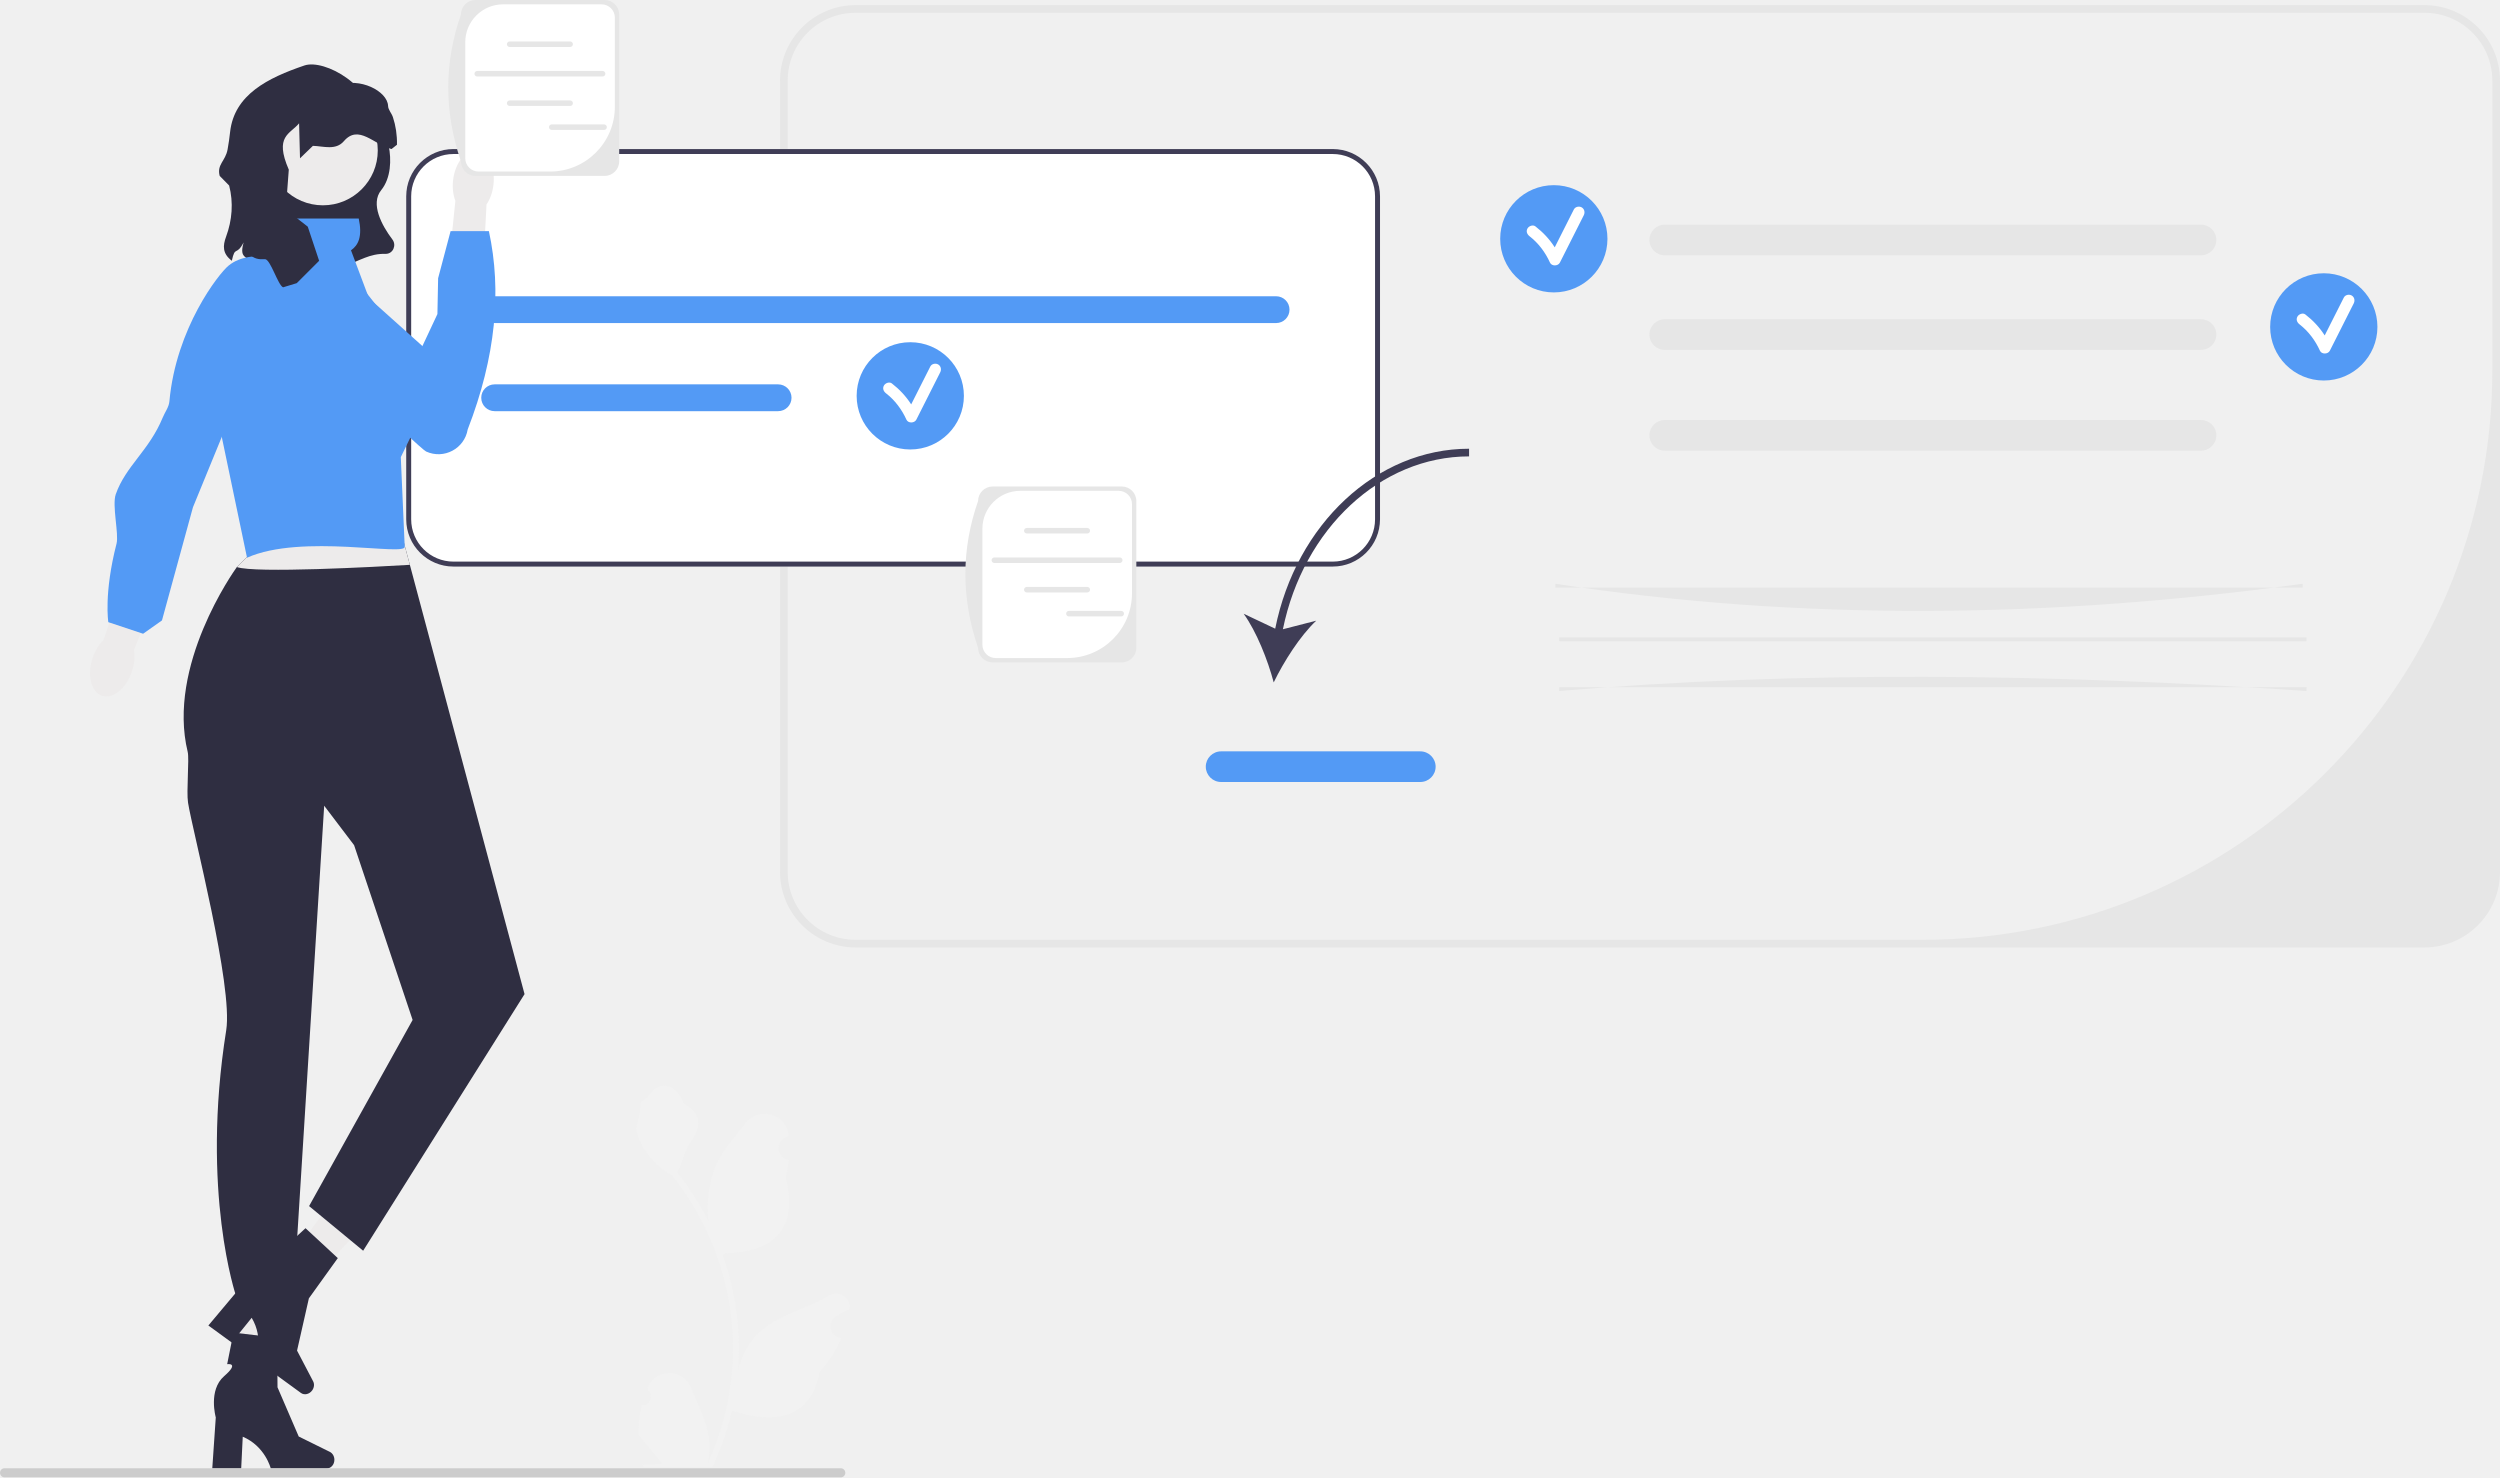
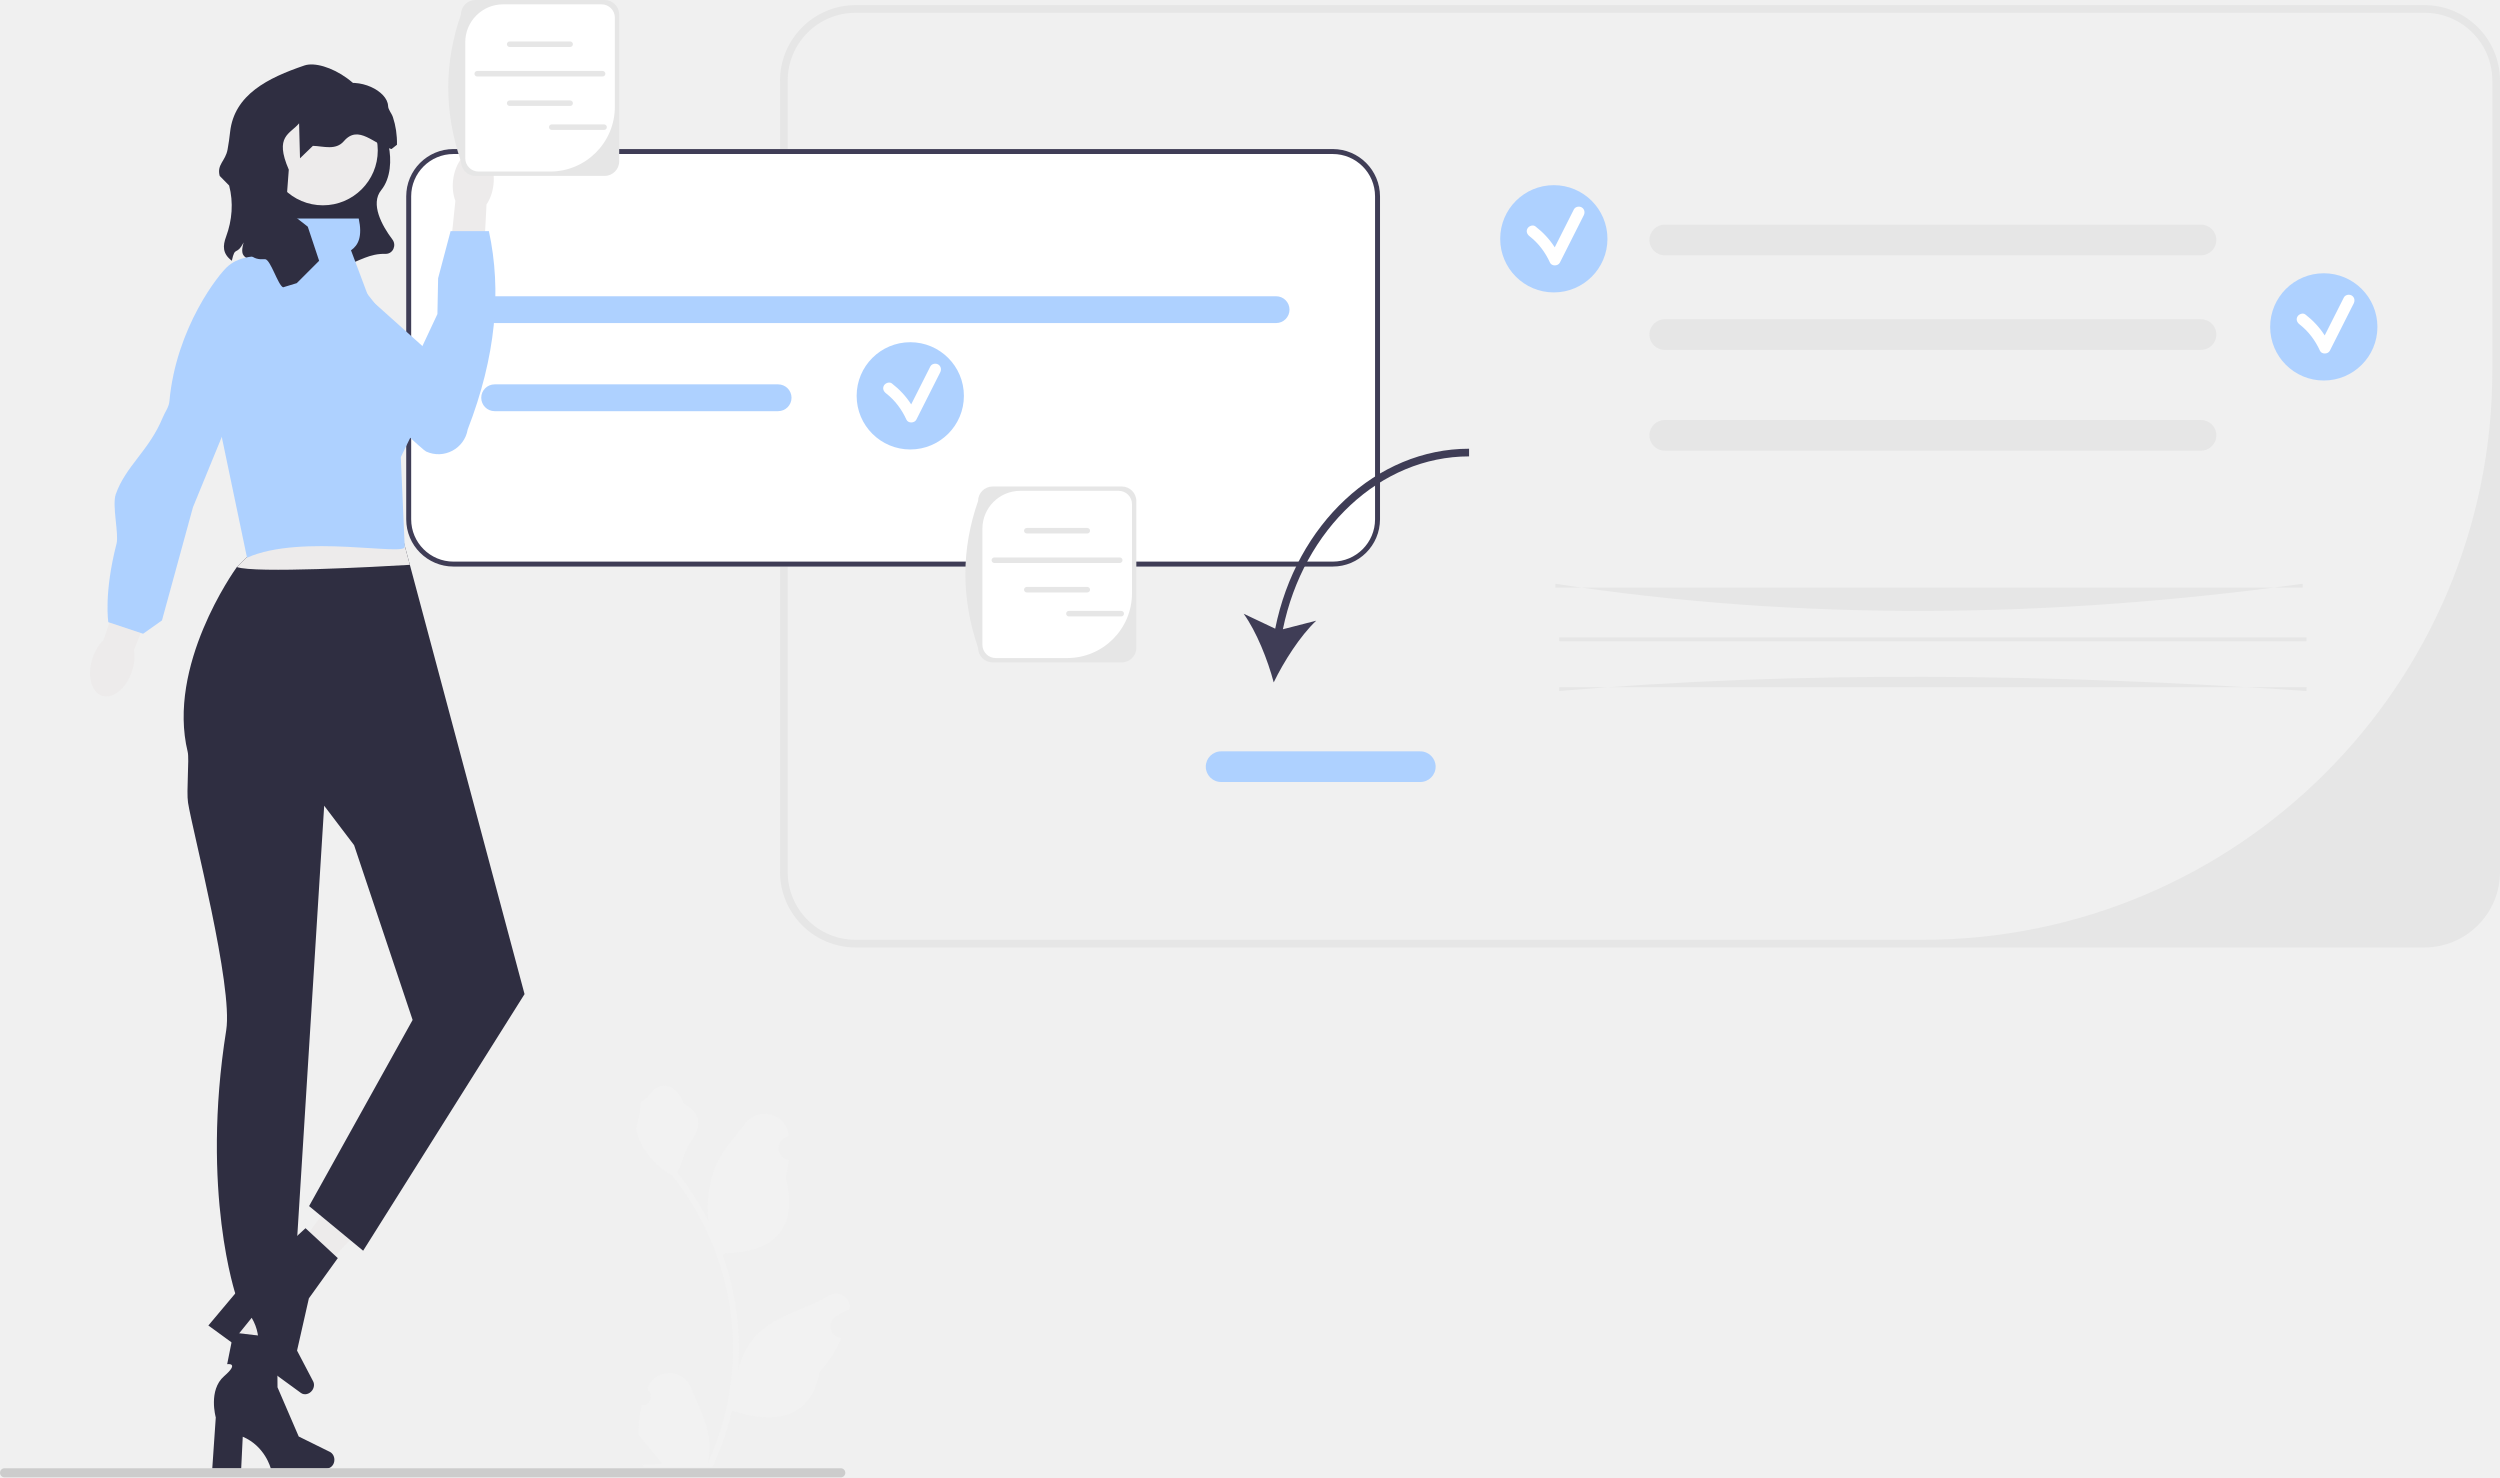
- <svg xmlns="http://www.w3.org/2000/svg" width="652.628" height="385.666" viewBox="0 0 652.628 385.666" role="img" artist="Katerina Limpitsouni" source="https://undraw.co/">
+ <svg xmlns="http://www.w3.org/2000/svg" width="652.628" height="385.666" viewBox="0 0 652.628 385.666" role="img" source="https://undraw.co/">
  <path d="M203.628,227.612V21.061c0-10.876,8.849-19.724,19.725-19.724h409.551c10.876,0,19.725,8.848,19.725,19.724V227.612c0,10.876-8.849,19.725-19.725,19.725H223.353c-10.876,0-19.725-8.849-19.725-19.725ZM650.628,21.061c0-9.789-7.935-17.724-17.724-17.724H223.353c-9.789,0-17.725,7.936-17.725,17.725V227.612c0,9.789,7.936,17.725,17.725,17.725H501.923c82.127,0,148.705-66.577,148.705-148.705V21.061h-0Z" fill="#e6e6e6" />
  <g>
    <path d="M347.915,38.907H118.381c-6.806,0-12.34,5.534-12.34,12.34v84.319c0,6.806,5.534,12.34,12.34,12.34h229.534c6.806,0,12.34-5.534,12.34-12.34V51.248c0-6.806-5.534-12.34-12.34-12.34Z" fill="#fff" />
    <path d="M347.915,38.907H118.381c-6.806,0-12.34,5.534-12.34,12.34v84.319c0,6.806,5.534,12.34,12.34,12.34h229.534c6.806,0,12.34-5.534,12.34-12.34V51.248c0-6.806-5.534-12.34-12.34-12.34Zm11.043,96.66c0,6.092-4.95,11.043-11.043,11.043H118.381c-6.092,0-11.043-4.95-11.043-11.043V51.248c0-6.092,4.95-11.043,11.043-11.043h229.534c6.092,0,11.043,4.95,11.043,11.043v84.319Z" fill="#3f3d56" />
  </g>
-   <path d="M129.128,77.336h204c1.933,0,3.5,1.567,3.5,3.5h0c0,1.933-1.567,3.5-3.5,3.5H129.128c-1.933,0-3.5-1.567-3.5-3.5h0c0-1.933,1.567-3.5,3.5-3.5Z" fill="#539AF5" />
-   <path d="M129.128,100.336h74c1.933,0,3.5,1.567,3.5,3.5h0c0,1.933-1.567,3.5-3.5,3.5h-74c-1.933,0-3.5-1.567-3.5-3.5h0c0-1.933,1.567-3.5,3.5-3.5Z" fill="#539AF5" />
+   <path d="M129.128,77.336h204c1.933,0,3.5,1.567,3.5,3.5h0c0,1.933-1.567,3.5-3.5,3.5H129.128c-1.933,0-3.5-1.567-3.5-3.5h0c0-1.933,1.567-3.5,3.5-3.5Z" fill="#aed1ff" />
+   <path d="M129.128,100.336h74c1.933,0,3.5,1.567,3.5,3.5h0c0,1.933-1.567,3.5-3.5,3.5h-74c-1.933,0-3.5-1.567-3.5-3.5h0c0-1.933,1.567-3.5,3.5-3.5Z" fill="#aed1ff" />
  <path d="M574.581,66.644h-140c-2.206,0-4-1.794-4-4s1.794-4,4-4h140c2.206,0,4,1.794,4,4s-1.794,4-4,4Z" fill="#e6e6e6" />
  <path d="M601.122,153.392h-195.081v-1c64.233,9.851,129.325,9.04,195.081,0v1Z" fill="#e6e6e6" />
  <path d="M574.581,117.644h-140c-2.206,0-4-1.794-4-4s1.794-4,4-4h140c2.206,0,4,1.794,4,4s-1.794,4-4,4Z" fill="#e6e6e6" />
  <rect x="407.041" y="166.392" width="195.081" height="1" fill="#e6e6e6" />
  <path d="M574.581,91.336h-140c-2.206,0-4-1.794-4-4s1.794-4,4-4h140c2.206,0,4,1.794,4,4s-1.794,4-4,4Z" fill="#e6e6e6" />
  <path d="M602.122,180.392c-67.337-4.58-132.732-5.31-195.081,0v-1h195.081v1Z" fill="#e6e6e6" />
  <g>
    <path d="M332.893,164.118l-8.23-3.899c3.376,4.711,6.284,12.068,7.841,17.922,2.637-5.453,6.887-12.126,11.094-16.112l-8.698,2.238c5.36-26.268,25.519-45.126,48.604-45.126v-2c-24.113,0-45.139,19.648-50.611,46.976Z" fill="#3f3d56" />
-     <path d="M370.772,204.142h-52c-2.206,0-4-1.794-4-4s1.794-4,4-4h52c2.206,0,4,1.794,4,4s-1.794,4-4,4Z" fill="#539AF5" />
+     <path d="M370.772,204.142h-52c-2.206,0-4-1.794-4-4s1.794-4,4-4h52c2.206,0,4,1.794,4,4s-1.794,4-4,4Z" fill="#aed1ff" />
  </g>
  <g>
-     <circle cx="237.628" cy="103.336" r="14" fill="#539AF5" />
+     <circle cx="237.628" cy="103.336" r="14" fill="#aed1ff" />
    <path d="M244.91,95.139c-.667-.39-1.686-.188-2.052,.538-1.664,3.297-3.328,6.593-4.992,9.89-1.342-2.103-3.06-3.939-5.052-5.478-.642-.496-1.68-.098-2.052,.538-.453,.775-.105,1.555,.538,2.052,2.323,1.795,4.115,4.207,5.321,6.869,.459,1.012,2.112,.948,2.59,0,2.079-4.119,4.158-8.238,6.237-12.357,.365-.723,.191-1.626-.538-2.052v-0Z" fill="#fff" />
  </g>
  <g>
-     <circle cx="405.628" cy="62.336" r="14" fill="#539AF5" />
+     <circle cx="405.628" cy="62.336" r="14" fill="#aed1ff" />
    <path d="M412.91,54.139c-.667-.39-1.686-.188-2.052,.538-1.664,3.297-3.328,6.593-4.992,9.89-1.342-2.103-3.06-3.939-5.052-5.478-.642-.496-1.68-.098-2.052,.538-.453,.775-.105,1.555,.538,2.052,2.323,1.795,4.115,4.207,5.321,6.869,.459,1.012,2.112,.948,2.59,0,2.079-4.119,4.158-8.238,6.237-12.357,.365-.723,.191-1.626-.538-2.052v-0Z" fill="#fff" />
  </g>
  <g>
-     <circle cx="606.628" cy="85.336" r="14" fill="#539AF5" />
+     <circle cx="606.628" cy="85.336" r="14" fill="#aed1ff" />
    <path d="M613.91,77.139c-.667-.39-1.686-.188-2.052,.538-1.664,3.297-3.328,6.593-4.992,9.89-1.342-2.103-3.06-3.939-5.052-5.478-.642-.496-1.68-.098-2.052,.538-.453,.775-.105,1.555,.538,2.052,2.323,1.795,4.115,4.207,5.321,6.869,.459,1.012,2.112,.948,2.59,0,2.079-4.119,4.158-8.238,6.237-12.357,.365-.723,.191-1.626-.538-2.052v-0Z" fill="#fff" />
  </g>
  <g>
    <path d="M292.844,172.917h-33.721c-2.094,0-3.797-1.703-3.797-3.797-4.459-13.032-4.37-25.801,0-38.323,0-2.094,1.703-3.797,3.797-3.797h33.721c2.094,0,3.797,1.703,3.797,3.797v38.323c0,2.094-1.703,3.797-3.797,3.797h-0Z" fill="#e6e6e6" />
    <path d="M266.348,128.131c-5.463,0-9.891,4.428-9.891,9.891v30.285c0,1.921,1.558,3.479,3.479,3.479h18.648c9.348,0,16.926-7.578,16.926-16.926v-23.25c0-1.921-1.558-3.479-3.479-3.479h-25.683Z" fill="#fff" />
    <g>
      <path d="M283.837,139.268h-15.788c-.398,0-.722-.324-.722-.722s.324-.722,.722-.722h15.788c.398,0,.722,.324,.722,.722s-.324,.722-.722,.722Z" fill="#e6e6e6" />
      <path d="M283.837,154.661h-15.788c-.398,0-.722-.324-.722-.722s.324-.722,.722-.722h15.788c.398,0,.722,.324,.722,.722s-.324,.722-.722,.722Z" fill="#e6e6e6" />
      <path d="M292.309,146.969h-32.732c-.398,0-.722-.324-.722-.722s.324-.722,.722-.722h32.732c.398,0,.722,.324,.722,.722s-.324,.722-.722,.722Z" fill="#e6e6e6" />
    </g>
    <path d="M292.695,160.919h-13.658c-.398,0-.722-.324-.722-.722s.324-.722,.722-.722h13.658c.398,0,.722,.324,.722,.722s-.324,.722-.722,.722Z" fill="#e6e6e6" />
  </g>
  <path d="M60.517,68.071c.888-4.096,1.149-1.079,3.081-4.794-1.326,4.801,1.121,3.229,4.371,6.994,22.843,3.582,24.283-4.242,32.736-4.002l.043-0c1.86-.03,2.816-2.258,1.694-3.742-2.769-3.665-5.821-9.321-2.933-12.882,5.118-6.308,.608-19.244-1.598-16.447,0-10.787-13.284-17.861-18.437-16.108-9.522,3.239-18.339,7.606-19.407,17.38-.167,1.526-.382,3.043-.657,4.554-.557,3.067-2.85,3.882-2.061,6.894l2.468,2.51c1.158,4.421,.792,9.062-.794,13.348-.877,2.369-.999,4.4,1.493,6.296Z" fill="#2f2e41" />
  <circle id="b" cx="84.298" cy="39.278" r="14.319" class="dark:bg-black" fill="#EDEBEB" />
  <g>
    <polygon points="61.993 365.697 69.367 365.871 73.477 332.743 62.596 332.486 61.993 365.697" fill="#EDEBEB" />
    <path d="M87.292,381.081h0c0,1.246-.884,2.256-1.974,2.256h-14.636s-1.44-5.79-7.313-8.281l-.405,8.281h-7.55l.915-13.316s-2.02-7.124,2.175-10.766c4.195-3.642,.797-3.135,.797-3.135l1.65-8.242,11.409,1.342,.084,12.938,5.537,12.842,8.121,4.012c.723,.357,1.191,1.171,1.191,2.07l0,0h-0Z" fill="#2f2e41" />
  </g>
  <g>
    <polygon points="70.103 335.642 75.96 340.125 98.791 315.772 90.148 309.155 70.103 335.642" fill="#EDEBEB" />
    <path d="M81.489,362.974h0c-.734,1.007-2.043,1.302-2.924,.66l-11.829-8.62s2.246-5.528-1.033-11l-5.205,6.454-6.102-4.447,8.582-10.223s2.563-6.947,8.098-7.42c5.535-.473,2.49-2.064,2.49-2.064l6.187-5.689,8.431,7.804-7.551,10.505-3.088,13.639,4.201,8.025c.374,.714,.273,1.647-.257,2.374l0,0Z" fill="#2f2e41" />
  </g>
  <path d="M49.003,196.309c.445,1.823-.374,10.307,.084,13.225,1.164,7.422,11.801,47.887,9.966,59.422-6.723,42.266,2.575,69.38,2.575,69.38h15l8-128,7.808,10.292,15.278,45.632-27.026,48.591,14.112,11.654,42.134-66.991-29.94-112.064-1.809-6.766-40.453-1.129,2.251,3.373-5.12,5.059s-.007,.014-.034,.041c-.789,1.102-18.319,25.765-12.825,48.28v0Z" fill="#2f2e41" />
  <path d="M61.828,148.029c4.685,1.673,36.346-.054,45.165-.578l-1.809-6.766-40.453-1.129,2.251,3.373-5.12,5.059s-.007,.014-.034,.041v-0Z" fill="#EDEBEB" />
-   <path d="M114.189,93.843h0l-1.457,7.732-.353,1.854-7.75,15.908,1.019,23.321c.652,2.729-26.867-3.464-41.163,2.934l-11.128-53.22,11.283-24.529,8.831-4.906,1.472-5.887h18.706c.996,4.665-.084,6.964-2.02,8.287l4.686,12.497,17.875,16.01v-0Z" fill="#539AF5" />
+   <path d="M114.189,93.843h0l-1.457,7.732-.353,1.854-7.75,15.908,1.019,23.321c.652,2.729-26.867-3.464-41.163,2.934l-11.128-53.22,11.283-24.529,8.831-4.906,1.472-5.887h18.706c.996,4.665-.084,6.964-2.02,8.287l4.686,12.497,17.875,16.01v-0Z" fill="#aed1ff" />
  <g>
    <path d="M128.82,48.239h0c-.232,2.002-.896,3.786-1.814,5.131l-1.001,19.213-9.128-.744,1.998-19.41c-.587-1.519-.827-3.407-.595-5.41,.529-4.574,3.317-8.009,6.228-7.673,2.911,.337,4.842,4.317,4.313,8.891h0l-0,0h0Z" fill="#EDEBEB" />
-     <path d="M92.437,68.43l1.191,2.907s-17.4-1.743-17.029,7.342c.317,7.751,33.069,38.471,34.634,39.189v0c4.635,2.124,10.022-.735,10.861-5.764,7.375-19.027,8.903-36.181,5.533-51.767h-10l-3.256,12.295-.183,9.352-5.273,11.248-17.287-21.896,.809-2.907v-0Z" fill="#539AF5" />
+     <path d="M92.437,68.43l1.191,2.907s-17.4-1.743-17.029,7.342c.317,7.751,33.069,38.471,34.634,39.189v0c4.635,2.124,10.022-.735,10.861-5.764,7.375-19.027,8.903-36.181,5.533-51.767h-10l-3.256,12.295-.183,9.352-5.273,11.248-17.287-21.896,.809-2.907v-0Z" fill="#aed1ff" />
  </g>
  <path d="M34.464,175.224c.643-1.959,.79-3.901,.514-5.544l7.304-18.276-8.798-3.221-6.462,18.886c-1.196,1.159-2.228,2.811-2.871,4.77-1.469,4.475-.351,8.861,2.497,9.796,2.848,.935,6.347-1.936,7.816-6.411h0v-0Z" fill="#EDEBEB" />
-   <path d="M76.594,68.44s-10.803-4.096-16.935,.909c-2.529,2.064-13.714,16.288-15.437,35.436-.135,1.501-1.157,2.792-1.733,4.195-3.552,8.656-9.667,12.643-12.267,20.046-1.016,2.893,.848,10.375,.206,12.871-3.362,13.069-2.149,20.521-2.149,20.521l9.078,3.022,4.925-3.481,8.089-29.538,26.223-63.982Z" fill="#539AF5" />
+   <path d="M76.594,68.44s-10.803-4.096-16.935,.909c-2.529,2.064-13.714,16.288-15.437,35.436-.135,1.501-1.157,2.792-1.733,4.195-3.552,8.656-9.667,12.643-12.267,20.046-1.016,2.893,.848,10.375,.206,12.871-3.362,13.069-2.149,20.521-2.149,20.521l9.078,3.022,4.925-3.481,8.089-29.538,26.223-63.982Z" fill="#aed1ff" />
  <g>
    <path d="M157.844,45.917h-33.721c-2.094,0-3.797-1.703-3.797-3.797-4.459-13.032-4.37-25.801,0-38.323,0-2.094,1.703-3.797,3.797-3.797h33.721c2.094,0,3.797,1.703,3.797,3.797V42.12c0,2.094-1.703,3.797-3.797,3.797Z" fill="#e6e6e6" />
    <path d="M131.348,1.131c-5.463,0-9.891,4.428-9.891,9.891v30.285c0,1.921,1.557,3.479,3.479,3.479h18.648c9.348,0,16.926-7.578,16.926-16.926V4.61c0-1.921-1.557-3.479-3.479-3.479h-25.683Z" fill="#fff" />
    <g>
      <path d="M148.837,12.268h-15.788c-.398,0-.722-.324-.722-.722s.324-.722,.722-.722h15.788c.398,0,.722,.324,.722,.722s-.324,.722-.722,.722Z" fill="#e6e6e6" />
      <path d="M148.837,27.661h-15.788c-.398,0-.722-.324-.722-.722s.324-.722,.722-.722h15.788c.398,0,.722,.324,.722,.722s-.324,.722-.722,.722Z" fill="#e6e6e6" />
      <path d="M157.309,19.969h-32.732c-.398,0-.722-.324-.722-.722s.324-.722,.722-.722h32.732c.398,0,.722,.324,.722,.722s-.324,.722-.722,.722Z" fill="#e6e6e6" />
    </g>
    <path d="M157.695,33.919h-13.658c-.398,0-.722-.324-.722-.722s.324-.722,.722-.722h13.658c.398,0,.722,.324,.722,.722s-.324,.722-.722,.722Z" fill="#e6e6e6" />
  </g>
  <path d="M167.551,366.84c2.066,.129,3.208-2.437,1.645-3.933l-.155-.618c.02-.05,.041-.099,.062-.148,2.089-4.982,9.17-4.947,11.241,.042,1.839,4.428,4.179,8.864,4.756,13.546,.258,2.067,.142,4.172-.316,6.2,4.308-9.411,6.575-19.687,6.575-30.021,0-2.597-.142-5.193-.433-7.783-.239-2.119-.568-4.224-.995-6.31-2.306-11.277-7.299-22.018-14.5-30.99-3.462-1.892-6.349-4.851-8.093-8.397-.626-1.279-1.117-2.655-1.35-4.056,.394,.052,1.486-5.949,1.188-6.317,.549-.833,1.532-1.247,2.131-2.06,2.982-4.043,7.091-3.337,9.236,2.157,4.582,2.313,4.627,6.148,1.815,9.837-1.789,2.347-2.035,5.522-3.604,8.035,.162,.207,.329,.407,.491,.614,2.961,3.798,5.522,7.88,7.681,12.169-.61-4.766,.291-10.508,1.826-14.21,1.748-4.217,5.025-7.769,7.91-11.415,3.466-4.379,10.573-2.468,11.184,3.083,.006,.054,.012,.107,.017,.161-.429,.242-.849,.499-1.259,.77-2.339,1.547-1.531,5.174,1.241,5.602l.063,.01c-.155,1.544-.42,3.074-.807,4.579,3.702,14.316-4.29,19.53-15.701,19.764-.252,.129-.497,.258-.749,.381,1.156,3.255,2.08,6.594,2.764,9.979,.614,2.99,1.04,6.013,1.279,9.049,.297,3.83,.271,7.68-.052,11.503l.019-.136c.82-4.211,3.107-8.145,6.427-10.87,4.946-4.063,11.933-5.559,17.268-8.824,2.568-1.572,5.859,.459,5.411,3.437l-.022,.143c-.794,.323-1.569,.698-2.319,1.117-.429,.242-.848,.499-1.259,.77-2.339,1.547-1.531,5.174,1.241,5.602l.063,.01c.045,.006,.084,.013,.129,.019-1.363,3.236-3.262,6.239-5.639,8.829-2.315,12.497-12.256,13.683-22.89,10.044h-.006c-1.163,5.064-2.861,10.011-5.044,14.726h-18.02c-.065-.2-.123-.407-.181-.607,1.666,.103,3.346,.006,4.986-.297-1.337-1.641-2.674-3.294-4.011-4.935-.032-.032-.058-.065-.084-.097-.678-.84-1.363-1.673-2.041-2.512l-0-.001c-.042-2.578,.267-5.147,.879-7.64l.001-0v-0Z" fill="#f2f2f2" />
  <path d="M0,384.476c0,.66,.53,1.19,1.19,1.19H219.48c.66,0,1.19-.53,1.19-1.19,0-.66-.53-1.19-1.19-1.19H1.19c-.66,0-1.19,.53-1.19,1.19Z" fill="#ccc" />
  <path d="M88.18,22.336h-2.915c-8.528,.01-23.105,12.072-17.464,20.532-4.816,12.847-4.992,19.531-2.947,23.03,.753,1.288,2.247,1.874,3.735,1.77,.198-.014,.398-.018,.599-.012,1.442,.048,3.375,6.824,4.717,7.345l3.562-1.083,5.842-5.838-2.964-8.904-5.736-4.488,.781-10.394c-3.839-8.824,.338-9.256,2.688-12.102l.238,9.132,3.367-3.249c2.742,.071,5.947,1.26,8.077-1.213,3.87-4.527,7.881,.939,12.452,2.044l1.418-1.122c.049-2.546-.328-5.004-1.059-7.205-.344-1.036-1.224-1.89-1.261-2.92-.139-3.865-7.444-7.615-13.129-5.323h-0Z" fill="#2f2e41" />
</svg>
